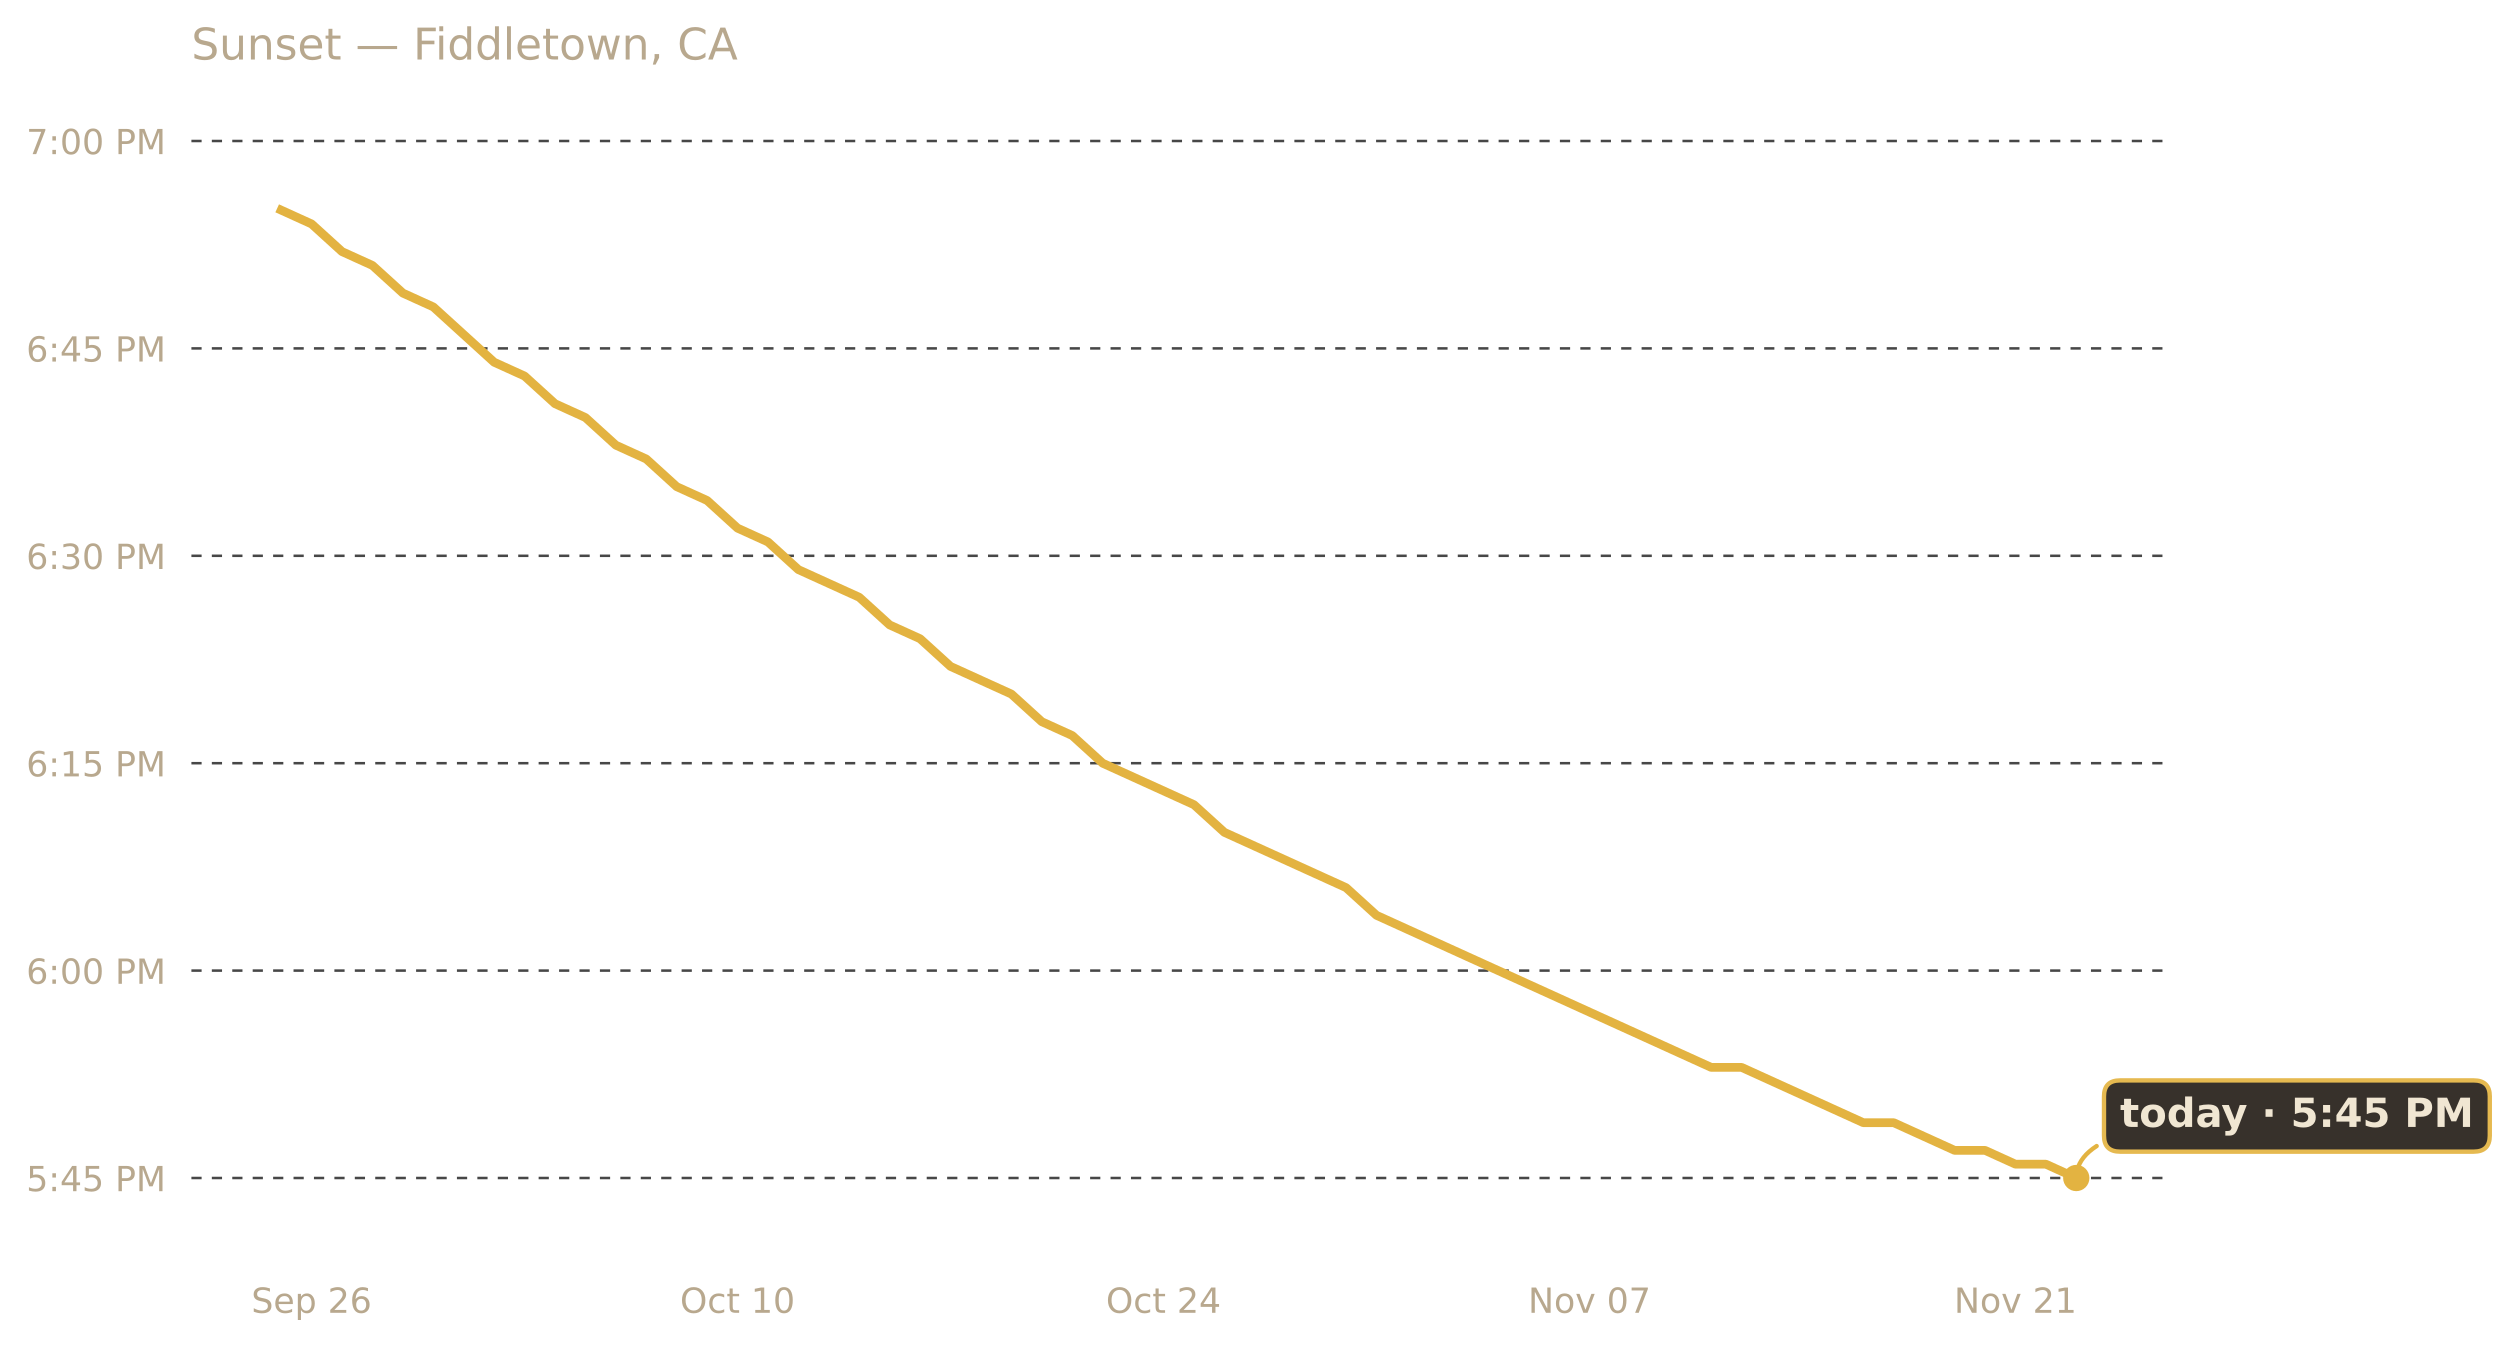
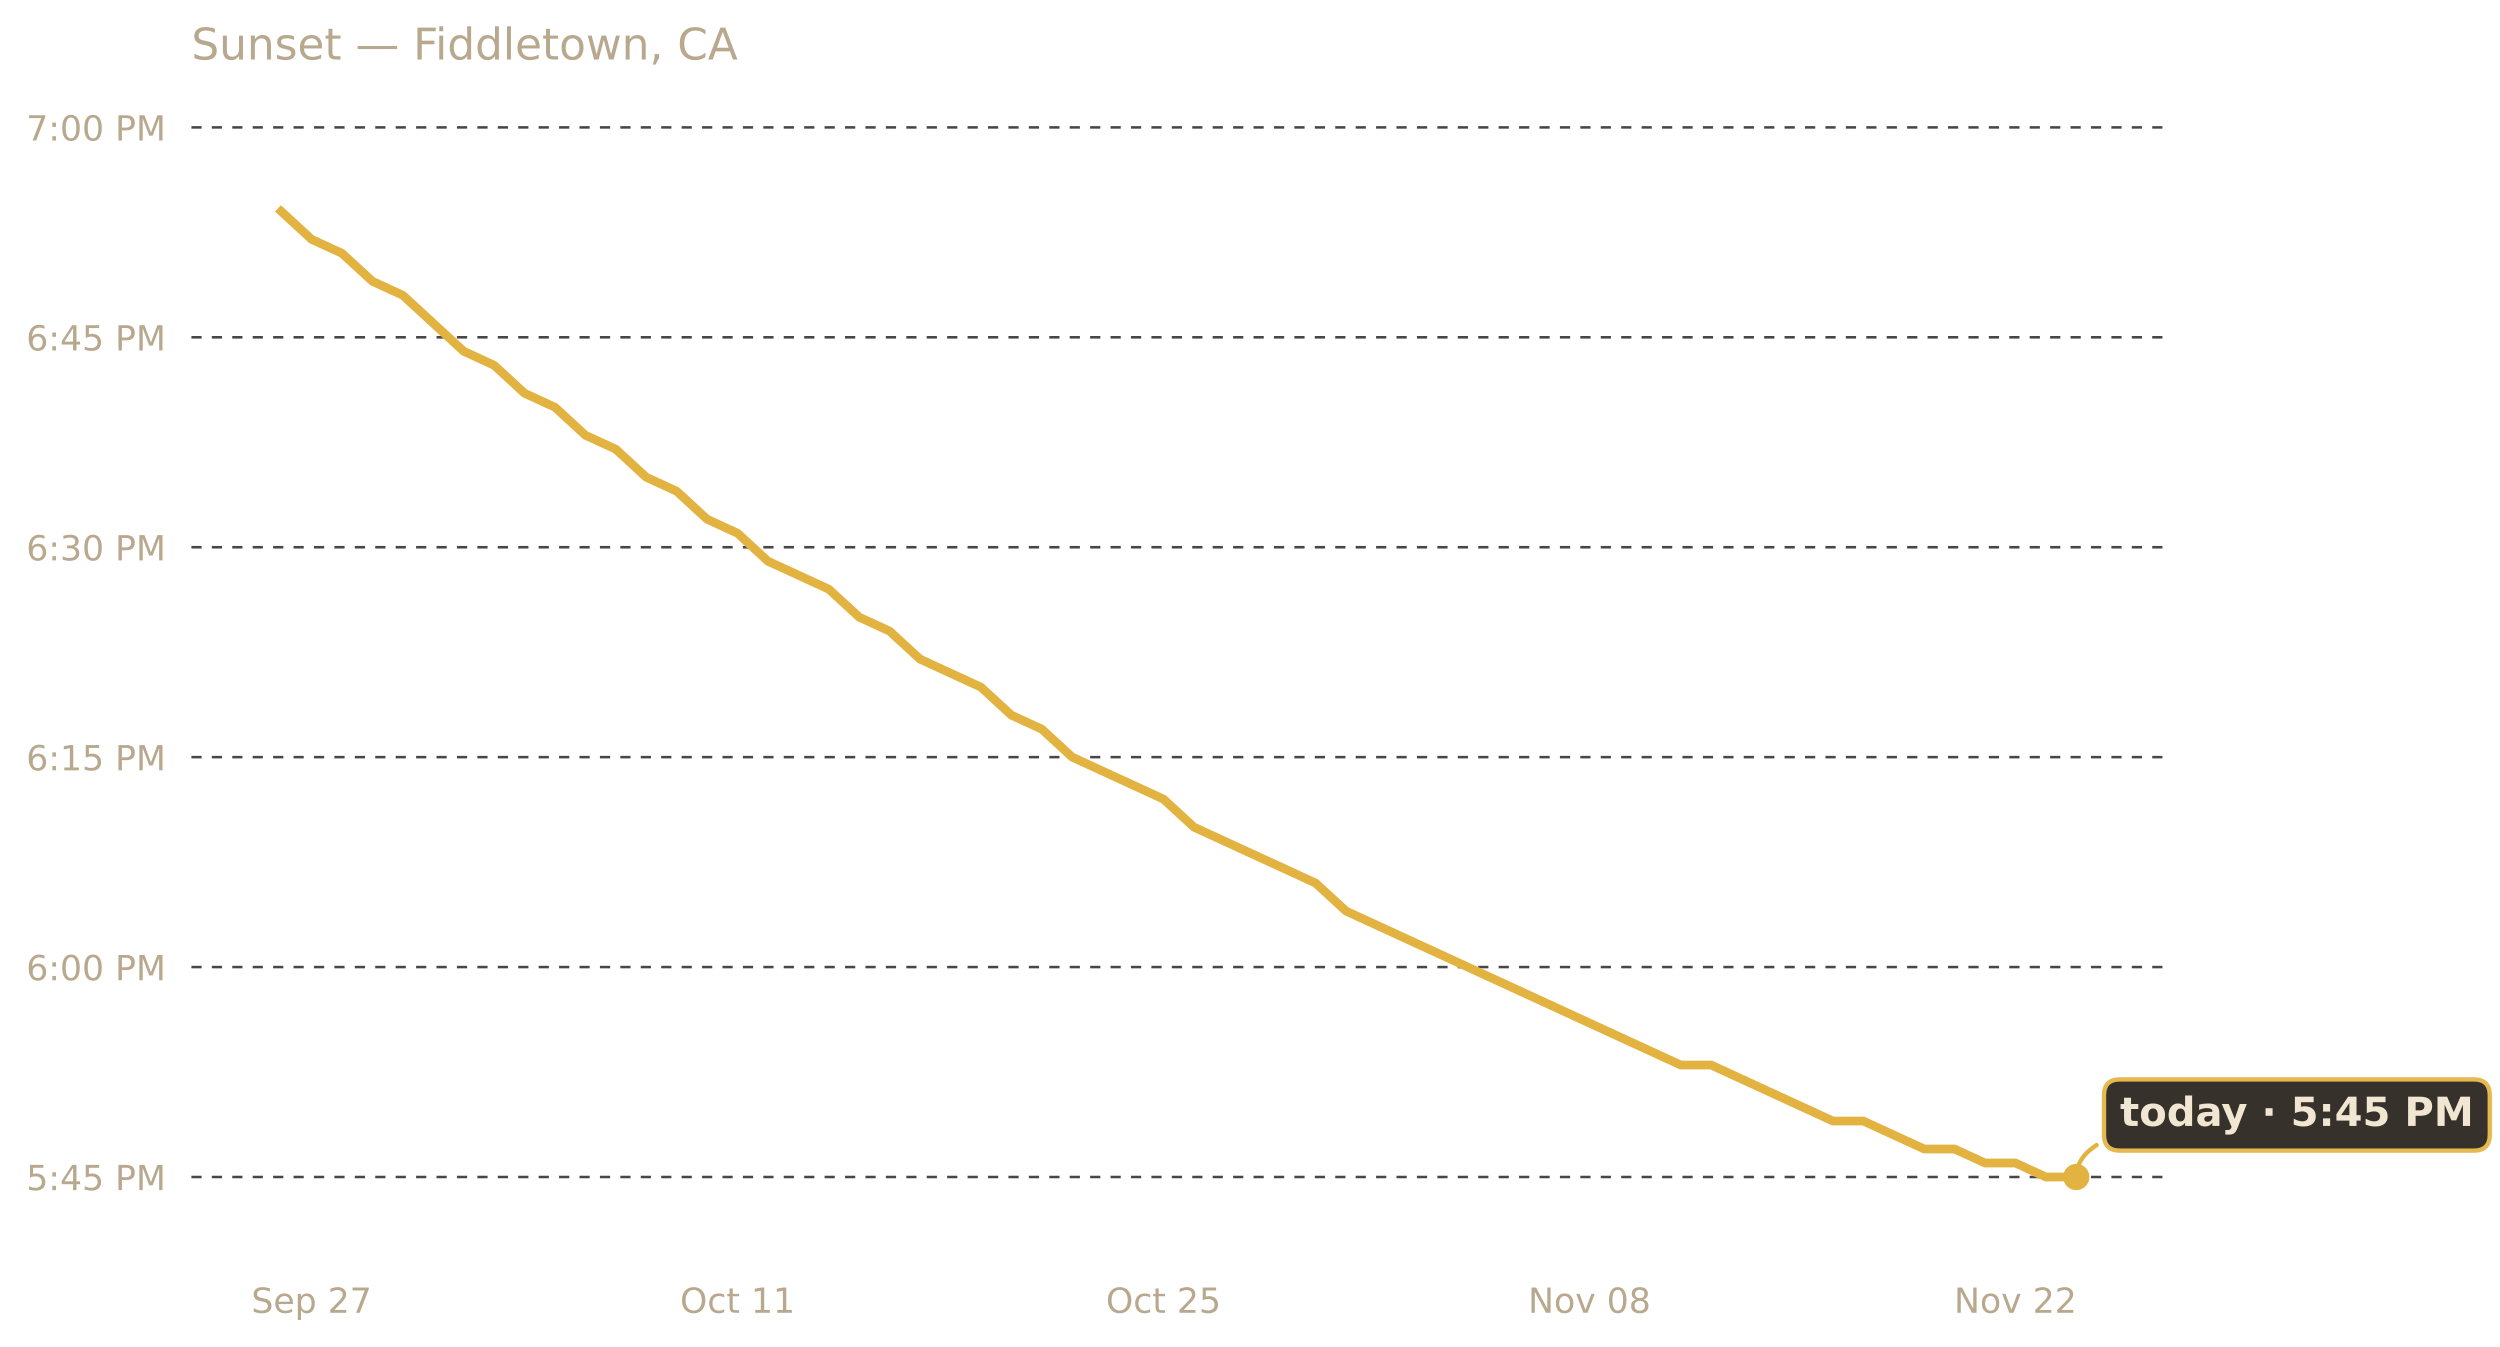
<svg xmlns="http://www.w3.org/2000/svg" xmlns:xlink="http://www.w3.org/1999/xlink" width="685.423pt" height="369.112pt" viewBox="0 0 685.423 369.112" version="1.1">
  <defs>
    <style type="text/css">*{stroke-linejoin: round; stroke-linecap: butt}</style>
  </defs>
  <g id="figure_1">
    <g id="patch_1">
      <path d="M 0 369.112  L 685.423 369.112  L 685.423 0  L 0 0  L 0 369.112  z " style="fill: none; opacity: 0" />
    </g>
    <g id="axes_1">
      <g id="patch_2">
        <path d="M 52.478 345.718  L 593.858 345.718  L 593.858 30.318  L 52.478 30.318  L 52.478 345.718  z " style="fill: none" />
      </g>
      <g id="matplotlib.axis_1">
        <g id="xtick_1">
          <g id="text_1">
            <g style="fill: #b8a88e" transform="translate(68.9198 359.9366) scale(0.095 -0.095)">
              <defs>
                <path id="DejaVuSans-53" d="M 3425 4513  L 3425 3897  Q 3066 4069 2747 4153  Q 2428 4238 2131 4238  Q 1616 4238 1336 4038  Q 1056 3838 1056 3469  Q 1056 3159 1242 3001  Q 1428 2844 1947 2747  L 2328 2669  Q 3034 2534 3370 2195  Q 3706 1856 3706 1288  Q 3706 609 3251 259  Q 2797 -91 1919 -91  Q 1588 -91 1214 -16  Q 841 59 441 206  L 441 856  Q 825 641 1194 531  Q 1563 422 1919 422  Q 2459 422 2753 634  Q 3047 847 3047 1241  Q 3047 1584 2836 1778  Q 2625 1972 2144 2069  L 1759 2144  Q 1053 2284 737 2584  Q 422 2884 422 3419  Q 422 4038 858 4394  Q 1294 4750 2059 4750  Q 2388 4750 2728 4690  Q 3069 4631 3425 4513  z " transform="scale(0.015625)" />
                <path id="DejaVuSans-65" d="M 3597 1894  L 3597 1613  L 953 1613  Q 991 1019 1311 708  Q 1631 397 2203 397  Q 2534 397 2845 478  Q 3156 559 3463 722  L 3463 178  Q 3153 47 2828 -22  Q 2503 -91 2169 -91  Q 1331 -91 842 396  Q 353 884 353 1716  Q 353 2575 817 3079  Q 1281 3584 2069 3584  Q 2775 3584 3186 3129  Q 3597 2675 3597 1894  z M 3022 2063  Q 3016 2534 2758 2815  Q 2500 3097 2075 3097  Q 1594 3097 1305 2825  Q 1016 2553 972 2059  L 3022 2063  z " transform="scale(0.015625)" />
                <path id="DejaVuSans-70" d="M 1159 525  L 1159 -1331  L 581 -1331  L 581 3500  L 1159 3500  L 1159 2969  Q 1341 3281 1617 3432  Q 1894 3584 2278 3584  Q 2916 3584 3314 3078  Q 3713 2572 3713 1747  Q 3713 922 3314 415  Q 2916 -91 2278 -91  Q 1894 -91 1617 61  Q 1341 213 1159 525  z M 3116 1747  Q 3116 2381 2855 2742  Q 2594 3103 2138 3103  Q 1681 3103 1420 2742  Q 1159 2381 1159 1747  Q 1159 1113 1420 752  Q 1681 391 2138 391  Q 2594 391 2855 752  Q 3116 1113 3116 1747  z " transform="scale(0.015625)" />
                <path id="DejaVuSans-20" transform="scale(0.015625)" />
                <path id="DejaVuSans-32" d="M 1228 531  L 3431 531  L 3431 0  L 469 0  L 469 531  Q 828 903 1448 1529  Q 2069 2156 2228 2338  Q 2531 2678 2651 2914  Q 2772 3150 2772 3378  Q 2772 3750 2511 3984  Q 2250 4219 1831 4219  Q 1534 4219 1204 4116  Q 875 4013 500 3803  L 500 4441  Q 881 4594 1212 4672  Q 1544 4750 1819 4750  Q 2544 4750 2975 4387  Q 3406 4025 3406 3419  Q 3406 3131 3298 2873  Q 3191 2616 2906 2266  Q 2828 2175 2409 1742  Q 1991 1309 1228 531  z " transform="scale(0.015625)" />
-                 <path id="DejaVuSans-36" d="M 2113 2584  Q 1688 2584 1439 2293  Q 1191 2003 1191 1497  Q 1191 994 1439 701  Q 1688 409 2113 409  Q 2538 409 2786 701  Q 3034 994 3034 1497  Q 3034 2003 2786 2293  Q 2538 2584 2113 2584  z M 3366 4563  L 3366 3988  Q 3128 4100 2886 4159  Q 2644 4219 2406 4219  Q 1781 4219 1451 3797  Q 1122 3375 1075 2522  Q 1259 2794 1537 2939  Q 1816 3084 2150 3084  Q 2853 3084 3261 2657  Q 3669 2231 3669 1497  Q 3669 778 3244 343  Q 2819 -91 2113 -91  Q 1303 -91 875 529  Q 447 1150 447 2328  Q 447 3434 972 4092  Q 1497 4750 2381 4750  Q 2619 4750 2861 4703  Q 3103 4656 3366 4563  z " transform="scale(0.015625)" />
+                 <path id="DejaVuSans-37" d="M 525 4666  L 3525 4666  L 3525 4397  L 1831 0  L 1172 0  L 2766 4134  L 525 4134  L 525 4666  z " transform="scale(0.015625)" />
              </defs>
              <use xlink:href="#DejaVuSans-53" />
              <use xlink:href="#DejaVuSans-65" x="63.477" />
              <use xlink:href="#DejaVuSans-70" x="125" />
              <use xlink:href="#DejaVuSans-20" x="188.477" />
              <use xlink:href="#DejaVuSans-32" x="220.264" />
-               <use xlink:href="#DejaVuSans-36" x="283.887" />
+               <use xlink:href="#DejaVuSans-37" x="283.887" />
            </g>
          </g>
        </g>
        <g id="xtick_2">
          <g id="text_2">
            <g style="fill: #b8a88e" transform="translate(186.4452 359.9366) scale(0.095 -0.095)">
              <defs>
                <path id="DejaVuSans-4f" d="M 2522 4238  Q 1834 4238 1429 3725  Q 1025 3213 1025 2328  Q 1025 1447 1429 934  Q 1834 422 2522 422  Q 3209 422 3611 934  Q 4013 1447 4013 2328  Q 4013 3213 3611 3725  Q 3209 4238 2522 4238  z M 2522 4750  Q 3503 4750 4090 4092  Q 4678 3434 4678 2328  Q 4678 1225 4090 567  Q 3503 -91 2522 -91  Q 1538 -91 948 565  Q 359 1222 359 2328  Q 359 3434 948 4092  Q 1538 4750 2522 4750  z " transform="scale(0.015625)" />
                <path id="DejaVuSans-63" d="M 3122 3366  L 3122 2828  Q 2878 2963 2633 3030  Q 2388 3097 2138 3097  Q 1578 3097 1268 2742  Q 959 2388 959 1747  Q 959 1106 1268 751  Q 1578 397 2138 397  Q 2388 397 2633 464  Q 2878 531 3122 666  L 3122 134  Q 2881 22 2623 -34  Q 2366 -91 2075 -91  Q 1284 -91 818 406  Q 353 903 353 1747  Q 353 2603 823 3093  Q 1294 3584 2113 3584  Q 2378 3584 2631 3529  Q 2884 3475 3122 3366  z " transform="scale(0.015625)" />
                <path id="DejaVuSans-74" d="M 1172 4494  L 1172 3500  L 2356 3500  L 2356 3053  L 1172 3053  L 1172 1153  Q 1172 725 1289 603  Q 1406 481 1766 481  L 2356 481  L 2356 0  L 1766 0  Q 1100 0 847 248  Q 594 497 594 1153  L 594 3053  L 172 3053  L 172 3500  L 594 3500  L 594 4494  L 1172 4494  z " transform="scale(0.015625)" />
                <path id="DejaVuSans-31" d="M 794 531  L 1825 531  L 1825 4091  L 703 3866  L 703 4441  L 1819 4666  L 2450 4666  L 2450 531  L 3481 531  L 3481 0  L 794 0  L 794 531  z " transform="scale(0.015625)" />
-                 <path id="DejaVuSans-30" d="M 2034 4250  Q 1547 4250 1301 3770  Q 1056 3291 1056 2328  Q 1056 1369 1301 889  Q 1547 409 2034 409  Q 2525 409 2770 889  Q 3016 1369 3016 2328  Q 3016 3291 2770 3770  Q 2525 4250 2034 4250  z M 2034 4750  Q 2819 4750 3233 4129  Q 3647 3509 3647 2328  Q 3647 1150 3233 529  Q 2819 -91 2034 -91  Q 1250 -91 836 529  Q 422 1150 422 2328  Q 422 3509 836 4129  Q 1250 4750 2034 4750  z " transform="scale(0.015625)" />
              </defs>
              <use xlink:href="#DejaVuSans-4f" />
              <use xlink:href="#DejaVuSans-63" x="78.711" />
              <use xlink:href="#DejaVuSans-74" x="133.691" />
              <use xlink:href="#DejaVuSans-20" x="172.9" />
              <use xlink:href="#DejaVuSans-31" x="204.688" />
-               <use xlink:href="#DejaVuSans-30" x="268.311" />
+               <use xlink:href="#DejaVuSans-31" x="268.311" />
            </g>
          </g>
        </g>
        <g id="xtick_3">
          <g id="text_3">
            <g style="fill: #b8a88e" transform="translate(303.2298 359.9366) scale(0.095 -0.095)">
              <defs>
-                 <path id="DejaVuSans-34" d="M 2419 4116  L 825 1625  L 2419 1625  L 2419 4116  z M 2253 4666  L 3047 4666  L 3047 1625  L 3713 1625  L 3713 1100  L 3047 1100  L 3047 0  L 2419 0  L 2419 1100  L 313 1100  L 313 1709  L 2253 4666  z " transform="scale(0.015625)" />
+                 <path id="DejaVuSans-35" d="M 691 4666  L 3169 4666  L 3169 4134  L 1269 4134  L 1269 2991  Q 1406 3038 1543 3061  Q 1681 3084 1819 3084  Q 2600 3084 3056 2656  Q 3513 2228 3513 1497  Q 3513 744 3044 326  Q 2575 -91 1722 -91  Q 1428 -91 1123 -41  Q 819 9 494 109  L 494 744  Q 775 591 1075 516  Q 1375 441 1709 441  Q 2250 441 2565 725  Q 2881 1009 2881 1497  Q 2881 1984 2565 2268  Q 2250 2553 1709 2553  Q 1456 2553 1204 2497  Q 953 2441 691 2322  L 691 4666  z " transform="scale(0.015625)" />
              </defs>
              <use xlink:href="#DejaVuSans-4f" />
              <use xlink:href="#DejaVuSans-63" x="78.711" />
              <use xlink:href="#DejaVuSans-74" x="133.691" />
              <use xlink:href="#DejaVuSans-20" x="172.9" />
              <use xlink:href="#DejaVuSans-32" x="204.688" />
-               <use xlink:href="#DejaVuSans-34" x="268.311" />
+               <use xlink:href="#DejaVuSans-35" x="268.311" />
            </g>
          </g>
        </g>
        <g id="xtick_4">
          <g id="text_4">
            <g style="fill: #b8a88e" transform="translate(418.9561 359.9366) scale(0.095 -0.095)">
              <defs>
                <path id="DejaVuSans-4e" d="M 628 4666  L 1478 4666  L 3547 763  L 3547 4666  L 4159 4666  L 4159 0  L 3309 0  L 1241 3903  L 1241 0  L 628 0  L 628 4666  z " transform="scale(0.015625)" />
                <path id="DejaVuSans-6f" d="M 1959 3097  Q 1497 3097 1228 2736  Q 959 2375 959 1747  Q 959 1119 1226 758  Q 1494 397 1959 397  Q 2419 397 2687 759  Q 2956 1122 2956 1747  Q 2956 2369 2687 2733  Q 2419 3097 1959 3097  z M 1959 3584  Q 2709 3584 3137 3096  Q 3566 2609 3566 1747  Q 3566 888 3137 398  Q 2709 -91 1959 -91  Q 1206 -91 779 398  Q 353 888 353 1747  Q 353 2609 779 3096  Q 1206 3584 1959 3584  z " transform="scale(0.015625)" />
                <path id="DejaVuSans-76" d="M 191 3500  L 800 3500  L 1894 563  L 2988 3500  L 3597 3500  L 2284 0  L 1503 0  L 191 3500  z " transform="scale(0.015625)" />
-                 <path id="DejaVuSans-37" d="M 525 4666  L 3525 4666  L 3525 4397  L 1831 0  L 1172 0  L 2766 4134  L 525 4134  L 525 4666  z " transform="scale(0.015625)" />
+                 <path id="DejaVuSans-30" d="M 2034 4250  Q 1547 4250 1301 3770  Q 1056 3291 1056 2328  Q 1056 1369 1301 889  Q 1547 409 2034 409  Q 2525 409 2770 889  Q 3016 1369 3016 2328  Q 3016 3291 2770 3770  Q 2525 4250 2034 4250  z M 2034 4750  Q 2819 4750 3233 4129  Q 3647 3509 3647 2328  Q 3647 1150 3233 529  Q 2819 -91 2034 -91  Q 1250 -91 836 529  Q 422 1150 422 2328  Q 422 3509 836 4129  Q 1250 4750 2034 4750  z " transform="scale(0.015625)" />
+                 <path id="DejaVuSans-38" d="M 2034 2216  Q 1584 2216 1326 1975  Q 1069 1734 1069 1313  Q 1069 891 1326 650  Q 1584 409 2034 409  Q 2484 409 2743 651  Q 3003 894 3003 1313  Q 3003 1734 2745 1975  Q 2488 2216 2034 2216  z M 1403 2484  Q 997 2584 770 2862  Q 544 3141 544 3541  Q 544 4100 942 4425  Q 1341 4750 2034 4750  Q 2731 4750 3128 4425  Q 3525 4100 3525 3541  Q 3525 3141 3298 2862  Q 3072 2584 2669 2484  Q 3125 2378 3379 2068  Q 3634 1759 3634 1313  Q 3634 634 3220 271  Q 2806 -91 2034 -91  Q 1263 -91 848 271  Q 434 634 434 1313  Q 434 1759 690 2068  Q 947 2378 1403 2484  z M 1172 3481  Q 1172 3119 1398 2916  Q 1625 2713 2034 2713  Q 2441 2713 2670 2916  Q 2900 3119 2900 3481  Q 2900 3844 2670 4047  Q 2441 4250 2034 4250  Q 1625 4250 1398 4047  Q 1172 3844 1172 3481  z " transform="scale(0.015625)" />
              </defs>
              <use xlink:href="#DejaVuSans-4e" />
              <use xlink:href="#DejaVuSans-6f" x="74.805" />
              <use xlink:href="#DejaVuSans-76" x="135.986" />
              <use xlink:href="#DejaVuSans-20" x="195.166" />
              <use xlink:href="#DejaVuSans-30" x="226.953" />
-               <use xlink:href="#DejaVuSans-37" x="290.576" />
+               <use xlink:href="#DejaVuSans-38" x="290.576" />
            </g>
          </g>
        </g>
        <g id="xtick_5">
          <g id="text_5">
            <g style="fill: #b8a88e" transform="translate(535.7408 359.9366) scale(0.095 -0.095)">
              <use xlink:href="#DejaVuSans-4e" />
              <use xlink:href="#DejaVuSans-6f" x="74.805" />
              <use xlink:href="#DejaVuSans-76" x="135.986" />
              <use xlink:href="#DejaVuSans-20" x="195.166" />
              <use xlink:href="#DejaVuSans-32" x="226.953" />
-               <use xlink:href="#DejaVuSans-31" x="290.576" />
+               <use xlink:href="#DejaVuSans-32" x="290.576" />
            </g>
          </g>
        </g>
      </g>
      <g id="matplotlib.axis_2">
        <g id="ytick_1">
          <g id="line2d_1">
-             <path d="M 52.478 322.973  L 593.858 322.973  " clip-path="url(#pf85fd1b276)" style="fill: none; stroke-dasharray: 2.8,2.8; stroke-dashoffset: 0; stroke: #474747; stroke-width: 0.7" />
+             <path d="M 52.478 322.696  L 593.858 322.696  " clip-path="url(#pd02be91538)" style="fill: none; stroke-dasharray: 2.8,2.8; stroke-dashoffset: 0; stroke: #474747; stroke-width: 0.7" />
          </g>
          <g id="text_6">
-             <g style="fill: #b8a88e" transform="translate(7.2 326.5822) scale(0.095 -0.095)">
-               <defs>
-                 <path id="DejaVuSans-35" d="M 691 4666  L 3169 4666  L 3169 4134  L 1269 4134  L 1269 2991  Q 1406 3038 1543 3061  Q 1681 3084 1819 3084  Q 2600 3084 3056 2656  Q 3513 2228 3513 1497  Q 3513 744 3044 326  Q 2575 -91 1722 -91  Q 1428 -91 1123 -41  Q 819 9 494 109  L 494 744  Q 775 591 1075 516  Q 1375 441 1709 441  Q 2250 441 2565 725  Q 2881 1009 2881 1497  Q 2881 1984 2565 2268  Q 2250 2553 1709 2553  Q 1456 2553 1204 2497  Q 953 2441 691 2322  L 691 4666  z " transform="scale(0.015625)" />
+             <g style="fill: #b8a88e" transform="translate(7.2 326.3055) scale(0.095 -0.095)">
+               <defs>
                <path id="DejaVuSans-3a" d="M 750 794  L 1409 794  L 1409 0  L 750 0  L 750 794  z M 750 3309  L 1409 3309  L 1409 2516  L 750 2516  L 750 3309  z " transform="scale(0.015625)" />
+                 <path id="DejaVuSans-34" d="M 2419 4116  L 825 1625  L 2419 1625  L 2419 4116  z M 2253 4666  L 3047 4666  L 3047 1625  L 3713 1625  L 3713 1100  L 3047 1100  L 3047 0  L 2419 0  L 2419 1100  L 313 1100  L 313 1709  L 2253 4666  z " transform="scale(0.015625)" />
                <path id="DejaVuSans-50" d="M 1259 4147  L 1259 2394  L 2053 2394  Q 2494 2394 2734 2622  Q 2975 2850 2975 3272  Q 2975 3691 2734 3919  Q 2494 4147 2053 4147  L 1259 4147  z M 628 4666  L 2053 4666  Q 2838 4666 3239 4311  Q 3641 3956 3641 3272  Q 3641 2581 3239 2228  Q 2838 1875 2053 1875  L 1259 1875  L 1259 0  L 628 0  L 628 4666  z " transform="scale(0.015625)" />
                <path id="DejaVuSans-4d" d="M 628 4666  L 1569 4666  L 2759 1491  L 3956 4666  L 4897 4666  L 4897 0  L 4281 0  L 4281 4097  L 3078 897  L 2444 897  L 1241 4097  L 1241 0  L 628 0  L 628 4666  z " transform="scale(0.015625)" />
              </defs>
              <use xlink:href="#DejaVuSans-35" />
              <use xlink:href="#DejaVuSans-3a" x="63.623" />
              <use xlink:href="#DejaVuSans-34" x="97.314" />
              <use xlink:href="#DejaVuSans-35" x="160.938" />
              <use xlink:href="#DejaVuSans-20" x="224.561" />
              <use xlink:href="#DejaVuSans-50" x="256.348" />
              <use xlink:href="#DejaVuSans-4d" x="316.65" />
            </g>
          </g>
        </g>
        <g id="ytick_2">
          <g id="line2d_2">
-             <path d="M 52.478 266.11  L 593.858 266.11  " clip-path="url(#pf85fd1b276)" style="fill: none; stroke-dasharray: 2.8,2.8; stroke-dashoffset: 0; stroke: #474747; stroke-width: 0.7" />
+             <path d="M 52.478 265.141  L 593.858 265.141  " clip-path="url(#pd02be91538)" style="fill: none; stroke-dasharray: 2.8,2.8; stroke-dashoffset: 0; stroke: #474747; stroke-width: 0.7" />
          </g>
          <g id="text_7">
-             <g style="fill: #b8a88e" transform="translate(7.2 269.7192) scale(0.095 -0.095)">
+             <g style="fill: #b8a88e" transform="translate(7.2 268.7507) scale(0.095 -0.095)">
+               <defs>
+                 <path id="DejaVuSans-36" d="M 2113 2584  Q 1688 2584 1439 2293  Q 1191 2003 1191 1497  Q 1191 994 1439 701  Q 1688 409 2113 409  Q 2538 409 2786 701  Q 3034 994 3034 1497  Q 3034 2003 2786 2293  Q 2538 2584 2113 2584  z M 3366 4563  L 3366 3988  Q 3128 4100 2886 4159  Q 2644 4219 2406 4219  Q 1781 4219 1451 3797  Q 1122 3375 1075 2522  Q 1259 2794 1537 2939  Q 1816 3084 2150 3084  Q 2853 3084 3261 2657  Q 3669 2231 3669 1497  Q 3669 778 3244 343  Q 2819 -91 2113 -91  Q 1303 -91 875 529  Q 447 1150 447 2328  Q 447 3434 972 4092  Q 1497 4750 2381 4750  Q 2619 4750 2861 4703  Q 3103 4656 3366 4563  z " transform="scale(0.015625)" />
+               </defs>
              <use xlink:href="#DejaVuSans-36" />
              <use xlink:href="#DejaVuSans-3a" x="63.623" />
              <use xlink:href="#DejaVuSans-30" x="97.314" />
              <use xlink:href="#DejaVuSans-30" x="160.938" />
              <use xlink:href="#DejaVuSans-20" x="224.561" />
              <use xlink:href="#DejaVuSans-50" x="256.348" />
              <use xlink:href="#DejaVuSans-4d" x="316.65" />
            </g>
          </g>
        </g>
        <g id="ytick_3">
          <g id="line2d_3">
-             <path d="M 52.478 209.247  L 593.858 209.247  " clip-path="url(#pf85fd1b276)" style="fill: none; stroke-dasharray: 2.8,2.8; stroke-dashoffset: 0; stroke: #474747; stroke-width: 0.7" />
+             <path d="M 52.478 207.587  L 593.858 207.587  " clip-path="url(#pd02be91538)" style="fill: none; stroke-dasharray: 2.8,2.8; stroke-dashoffset: 0; stroke: #474747; stroke-width: 0.7" />
          </g>
          <g id="text_8">
-             <g style="fill: #b8a88e" transform="translate(7.2 212.8562) scale(0.095 -0.095)">
+             <g style="fill: #b8a88e" transform="translate(7.2 211.196) scale(0.095 -0.095)">
              <use xlink:href="#DejaVuSans-36" />
              <use xlink:href="#DejaVuSans-3a" x="63.623" />
              <use xlink:href="#DejaVuSans-31" x="97.314" />
              <use xlink:href="#DejaVuSans-35" x="160.938" />
              <use xlink:href="#DejaVuSans-20" x="224.561" />
              <use xlink:href="#DejaVuSans-50" x="256.348" />
              <use xlink:href="#DejaVuSans-4d" x="316.65" />
            </g>
          </g>
        </g>
        <g id="ytick_4">
          <g id="line2d_4">
-             <path d="M 52.478 152.384  L 593.858 152.384  " clip-path="url(#pf85fd1b276)" style="fill: none; stroke-dasharray: 2.8,2.8; stroke-dashoffset: 0; stroke: #474747; stroke-width: 0.7" />
+             <path d="M 52.478 150.032  L 593.858 150.032  " clip-path="url(#pd02be91538)" style="fill: none; stroke-dasharray: 2.8,2.8; stroke-dashoffset: 0; stroke: #474747; stroke-width: 0.7" />
          </g>
          <g id="text_9">
-             <g style="fill: #b8a88e" transform="translate(7.2 155.9932) scale(0.095 -0.095)">
+             <g style="fill: #b8a88e" transform="translate(7.2 153.6413) scale(0.095 -0.095)">
              <defs>
                <path id="DejaVuSans-33" d="M 2597 2516  Q 3050 2419 3304 2112  Q 3559 1806 3559 1356  Q 3559 666 3084 287  Q 2609 -91 1734 -91  Q 1441 -91 1130 -33  Q 819 25 488 141  L 488 750  Q 750 597 1062 519  Q 1375 441 1716 441  Q 2309 441 2620 675  Q 2931 909 2931 1356  Q 2931 1769 2642 2001  Q 2353 2234 1838 2234  L 1294 2234  L 1294 2753  L 1863 2753  Q 2328 2753 2575 2939  Q 2822 3125 2822 3475  Q 2822 3834 2567 4026  Q 2313 4219 1838 4219  Q 1578 4219 1281 4162  Q 984 4106 628 3988  L 628 4550  Q 988 4650 1302 4700  Q 1616 4750 1894 4750  Q 2613 4750 3031 4423  Q 3450 4097 3450 3541  Q 3450 3153 3228 2886  Q 3006 2619 2597 2516  z " transform="scale(0.015625)" />
              </defs>
              <use xlink:href="#DejaVuSans-36" />
              <use xlink:href="#DejaVuSans-3a" x="63.623" />
              <use xlink:href="#DejaVuSans-33" x="97.314" />
              <use xlink:href="#DejaVuSans-30" x="160.938" />
              <use xlink:href="#DejaVuSans-20" x="224.561" />
              <use xlink:href="#DejaVuSans-50" x="256.348" />
              <use xlink:href="#DejaVuSans-4d" x="316.65" />
            </g>
          </g>
        </g>
        <g id="ytick_5">
          <g id="line2d_5">
-             <path d="M 52.478 95.521  L 593.858 95.521  " clip-path="url(#pf85fd1b276)" style="fill: none; stroke-dasharray: 2.8,2.8; stroke-dashoffset: 0; stroke: #474747; stroke-width: 0.7" />
+             <path d="M 52.478 92.477  L 593.858 92.477  " clip-path="url(#pd02be91538)" style="fill: none; stroke-dasharray: 2.8,2.8; stroke-dashoffset: 0; stroke: #474747; stroke-width: 0.7" />
          </g>
          <g id="text_10">
-             <g style="fill: #b8a88e" transform="translate(7.2 99.13027) scale(0.095 -0.095)">
+             <g style="fill: #b8a88e" transform="translate(7.2 96.08651) scale(0.095 -0.095)">
              <use xlink:href="#DejaVuSans-36" />
              <use xlink:href="#DejaVuSans-3a" x="63.623" />
              <use xlink:href="#DejaVuSans-34" x="97.314" />
              <use xlink:href="#DejaVuSans-35" x="160.938" />
              <use xlink:href="#DejaVuSans-20" x="224.561" />
              <use xlink:href="#DejaVuSans-50" x="256.348" />
              <use xlink:href="#DejaVuSans-4d" x="316.65" />
            </g>
          </g>
        </g>
        <g id="ytick_6">
          <g id="line2d_6">
-             <path d="M 52.478 38.658  L 593.858 38.658  " clip-path="url(#pf85fd1b276)" style="fill: none; stroke-dasharray: 2.8,2.8; stroke-dashoffset: 0; stroke: #474747; stroke-width: 0.7" />
+             <path d="M 52.478 34.923  L 593.858 34.923  " clip-path="url(#pd02be91538)" style="fill: none; stroke-dasharray: 2.8,2.8; stroke-dashoffset: 0; stroke: #474747; stroke-width: 0.7" />
          </g>
          <g id="text_11">
-             <g style="fill: #b8a88e" transform="translate(7.2 42.26729) scale(0.095 -0.095)">
+             <g style="fill: #b8a88e" transform="translate(7.2 38.53176) scale(0.095 -0.095)">
              <use xlink:href="#DejaVuSans-37" />
              <use xlink:href="#DejaVuSans-3a" x="63.623" />
              <use xlink:href="#DejaVuSans-30" x="97.314" />
              <use xlink:href="#DejaVuSans-30" x="160.938" />
              <use xlink:href="#DejaVuSans-20" x="224.561" />
              <use xlink:href="#DejaVuSans-50" x="256.348" />
              <use xlink:href="#DejaVuSans-4d" x="316.65" />
            </g>
          </g>
        </g>
      </g>
      <g id="line2d_7">
-         <path d="M 77.086 57.612  L 85.428 61.403  L 93.769 68.985  L 102.111 72.776  L 110.453 80.358  L 118.795 84.148  L 127.136 91.73  L 135.478 99.312  L 143.82 103.103  L 152.162 110.684  L 160.503 114.475  L 168.845 122.057  L 177.187 125.848  L 185.529 133.43  L 193.87 137.221  L 202.212 144.802  L 210.554 148.593  L 218.896 156.175  L 227.237 159.966  L 235.579 163.757  L 243.921 171.338  L 252.263 175.129  L 260.605 182.711  L 268.946 186.502  L 277.288 190.293  L 285.63 197.874  L 293.972 201.665  L 302.313 209.247  L 310.655 213.038  L 318.997 216.829  L 327.339 220.62  L 335.68 228.201  L 344.022 231.992  L 352.364 235.783  L 360.706 239.574  L 369.047 243.365  L 377.389 250.946  L 385.731 254.737  L 394.073 258.528  L 402.414 262.319  L 410.756 266.11  L 419.098 269.901  L 427.44 273.692  L 435.782 277.483  L 444.123 281.273  L 452.465 285.064  L 460.807 288.855  L 469.149 292.646  L 477.49 292.646  L 485.832 296.437  L 494.174 300.228  L 502.516 304.019  L 510.857 307.809  L 519.199 307.809  L 527.541 311.6  L 535.883 315.391  L 544.224 315.391  L 552.566 319.182  L 560.908 319.182  L 569.25 322.973  " clip-path="url(#pf85fd1b276)" style="fill: none; stroke: #e3b341; stroke-width: 2.4; stroke-linecap: square" />
+         <path d="M 77.086 57.944  L 85.428 65.618  L 93.769 69.455  L 102.111 77.129  L 110.453 80.966  L 118.795 88.64  L 127.136 96.314  L 135.478 100.151  L 143.82 107.825  L 152.162 111.662  L 160.503 119.336  L 168.845 123.173  L 177.187 130.847  L 185.529 134.684  L 193.87 142.358  L 202.212 146.195  L 210.554 153.869  L 218.896 157.706  L 227.237 161.543  L 235.579 169.217  L 243.921 173.054  L 252.263 180.728  L 260.605 184.565  L 268.946 188.402  L 277.288 196.076  L 285.63 199.913  L 293.972 207.587  L 302.313 211.424  L 310.655 215.261  L 318.997 219.098  L 327.339 226.772  L 335.68 230.609  L 344.022 234.446  L 352.364 238.283  L 360.706 242.12  L 369.047 249.794  L 377.389 253.631  L 385.731 257.468  L 394.073 261.305  L 402.414 265.141  L 410.756 268.978  L 419.098 272.815  L 427.44 276.652  L 435.782 280.489  L 444.123 284.326  L 452.465 288.163  L 460.807 292  L 469.149 292  L 477.49 295.837  L 485.832 299.674  L 494.174 303.511  L 502.516 307.348  L 510.857 307.348  L 519.199 311.185  L 527.541 315.022  L 535.883 315.022  L 544.224 318.859  L 552.566 318.859  L 560.908 322.696  L 569.25 322.696  " clip-path="url(#pd02be91538)" style="fill: none; stroke: #e3b341; stroke-width: 2.4; stroke-linecap: square" />
      </g>
      <g id="patch_3">
-         <path d="M 574.833 314.216  Q 570.359 317.096 569.47 320.983  " style="fill: none; stroke: #e3b341; stroke-width: 1.2; stroke-linecap: round" />
+         <path d="M 574.833 313.939  Q 570.359 316.819 569.47 320.706  " style="fill: none; stroke: #e3b341; stroke-width: 1.2; stroke-linecap: round" />
      </g>
      <g id="text_12">
        <g id="patch_4">
-           <path d="M 581.25 315.747  L 678.223 315.747  Q 682.623 315.747 682.623 311.347  L 682.623 300.615  Q 682.623 296.215 678.223 296.215  L 581.25 296.215  Q 576.85 296.215 576.85 300.615  L 576.85 311.347  Q 576.85 315.747 581.25 315.747  z " style="fill: #262019; opacity: 0.92; stroke: #e3b341; stroke-width: 1.2; stroke-linejoin: miter" />
-         </g>
-         <g style="fill: #f0e6d2" transform="translate(581.2497 308.9729) scale(0.11 -0.11)">
+           <path d="M 581.25 315.47  L 678.223 315.47  Q 682.623 315.47 682.623 311.07  L 682.623 300.338  Q 682.623 295.938 678.223 295.938  L 581.25 295.938  Q 576.85 295.938 576.85 300.338  L 576.85 311.07  Q 576.85 315.47 581.25 315.47  z " style="fill: #262019; opacity: 0.92; stroke: #e3b341; stroke-width: 1.2; stroke-linejoin: miter" />
+         </g>
+         <g style="fill: #f0e6d2" transform="translate(581.2497 308.6962) scale(0.11 -0.11)">
          <defs>
            <path id="DejaVuSans-Bold-74" d="M 1759 4494  L 1759 3500  L 2913 3500  L 2913 2700  L 1759 2700  L 1759 1216  Q 1759 972 1856 886  Q 1953 800 2241 800  L 2816 800  L 2816 0  L 1856 0  Q 1194 0 917 276  Q 641 553 641 1216  L 641 2700  L 84 2700  L 84 3500  L 641 3500  L 641 4494  L 1759 4494  z " transform="scale(0.015625)" />
            <path id="DejaVuSans-Bold-6f" d="M 2203 2784  Q 1831 2784 1636 2517  Q 1441 2250 1441 1747  Q 1441 1244 1636 976  Q 1831 709 2203 709  Q 2569 709 2762 976  Q 2956 1244 2956 1747  Q 2956 2250 2762 2517  Q 2569 2784 2203 2784  z M 2203 3584  Q 3106 3584 3614 3096  Q 4122 2609 4122 1747  Q 4122 884 3614 396  Q 3106 -91 2203 -91  Q 1297 -91 786 396  Q 275 884 275 1747  Q 275 2609 786 3096  Q 1297 3584 2203 3584  z " transform="scale(0.015625)" />
            <path id="DejaVuSans-Bold-64" d="M 2919 2988  L 2919 4863  L 4044 4863  L 4044 0  L 2919 0  L 2919 506  Q 2688 197 2409 53  Q 2131 -91 1766 -91  Q 1119 -91 703 423  Q 288 938 288 1747  Q 288 2556 703 3070  Q 1119 3584 1766 3584  Q 2128 3584 2408 3439  Q 2688 3294 2919 2988  z M 2181 722  Q 2541 722 2730 984  Q 2919 1247 2919 1747  Q 2919 2247 2730 2509  Q 2541 2772 2181 2772  Q 1825 2772 1636 2509  Q 1447 2247 1447 1747  Q 1447 1247 1636 984  Q 1825 722 2181 722  z " transform="scale(0.015625)" />
            <path id="DejaVuSans-Bold-61" d="M 2106 1575  Q 1756 1575 1579 1456  Q 1403 1338 1403 1106  Q 1403 894 1545 773  Q 1688 653 1941 653  Q 2256 653 2472 879  Q 2688 1106 2688 1447  L 2688 1575  L 2106 1575  z M 3816 1997  L 3816 0  L 2688 0  L 2688 519  Q 2463 200 2181 54  Q 1900 -91 1497 -91  Q 953 -91 614 226  Q 275 544 275 1050  Q 275 1666 698 1953  Q 1122 2241 2028 2241  L 2688 2241  L 2688 2328  Q 2688 2594 2478 2717  Q 2269 2841 1825 2841  Q 1466 2841 1156 2769  Q 847 2697 581 2553  L 581 3406  Q 941 3494 1303 3539  Q 1666 3584 2028 3584  Q 2975 3584 3395 3211  Q 3816 2838 3816 1997  z " transform="scale(0.015625)" />
            <path id="DejaVuSans-Bold-79" d="M 78 3500  L 1197 3500  L 2138 1125  L 2938 3500  L 4056 3500  L 2584 -331  Q 2363 -916 2067 -1148  Q 1772 -1381 1288 -1381  L 641 -1381  L 641 -647  L 991 -647  Q 1275 -647 1404 -556  Q 1534 -466 1606 -231  L 1638 -134  L 78 3500  z " transform="scale(0.015625)" />
            <path id="DejaVuSans-Bold-20" transform="scale(0.015625)" />
            <path id="DejaVuSans-Bold-b7" d="M 653 2828  L 1778 2828  L 1778 1619  L 653 1619  L 653 2828  z " transform="scale(0.015625)" />
            <path id="DejaVuSans-Bold-35" d="M 678 4666  L 3669 4666  L 3669 3781  L 1638 3781  L 1638 3059  Q 1775 3097 1914 3117  Q 2053 3138 2203 3138  Q 3056 3138 3531 2711  Q 4006 2284 4006 1522  Q 4006 766 3489 337  Q 2972 -91 2053 -91  Q 1656 -91 1267 -14  Q 878 63 494 219  L 494 1166  Q 875 947 1217 837  Q 1559 728 1863 728  Q 2300 728 2551 942  Q 2803 1156 2803 1522  Q 2803 1891 2551 2103  Q 2300 2316 1863 2316  Q 1603 2316 1309 2248  Q 1016 2181 678 2041  L 678 4666  z " transform="scale(0.015625)" />
            <path id="DejaVuSans-Bold-3a" d="M 716 3500  L 1844 3500  L 1844 2291  L 716 2291  L 716 3500  z M 716 1209  L 1844 1209  L 1844 0  L 716 0  L 716 1209  z " transform="scale(0.015625)" />
            <path id="DejaVuSans-Bold-34" d="M 2356 3675  L 1038 1722  L 2356 1722  L 2356 3675  z M 2156 4666  L 3494 4666  L 3494 1722  L 4159 1722  L 4159 850  L 3494 850  L 3494 0  L 2356 0  L 2356 850  L 288 850  L 288 1881  L 2156 4666  z " transform="scale(0.015625)" />
            <path id="DejaVuSans-Bold-50" d="M 588 4666  L 2584 4666  Q 3475 4666 3951 4270  Q 4428 3875 4428 3144  Q 4428 2409 3951 2014  Q 3475 1619 2584 1619  L 1791 1619  L 1791 0  L 588 0  L 588 4666  z M 1791 3794  L 1791 2491  L 2456 2491  Q 2806 2491 2997 2661  Q 3188 2831 3188 3144  Q 3188 3456 2997 3625  Q 2806 3794 2456 3794  L 1791 3794  z " transform="scale(0.015625)" />
            <path id="DejaVuSans-Bold-4d" d="M 588 4666  L 2119 4666  L 3181 2169  L 4250 4666  L 5778 4666  L 5778 0  L 4641 0  L 4641 3413  L 3566 897  L 2803 897  L 1728 3413  L 1728 0  L 588 0  L 588 4666  z " transform="scale(0.015625)" />
          </defs>
          <use xlink:href="#DejaVuSans-Bold-74" />
          <use xlink:href="#DejaVuSans-Bold-6f" x="47.803" />
          <use xlink:href="#DejaVuSans-Bold-64" x="116.504" />
          <use xlink:href="#DejaVuSans-Bold-61" x="188.086" />
          <use xlink:href="#DejaVuSans-Bold-79" x="252.441" />
          <use xlink:href="#DejaVuSans-Bold-20" x="317.627" />
          <use xlink:href="#DejaVuSans-Bold-b7" x="352.441" />
          <use xlink:href="#DejaVuSans-Bold-20" x="390.43" />
          <use xlink:href="#DejaVuSans-Bold-35" x="425.244" />
          <use xlink:href="#DejaVuSans-Bold-3a" x="494.824" />
          <use xlink:href="#DejaVuSans-Bold-34" x="534.814" />
          <use xlink:href="#DejaVuSans-Bold-35" x="604.395" />
          <use xlink:href="#DejaVuSans-Bold-20" x="673.975" />
          <use xlink:href="#DejaVuSans-Bold-50" x="708.789" />
          <use xlink:href="#DejaVuSans-Bold-4d" x="782.08" />
        </g>
      </g>
      <g id="text_13">
        <g style="fill: #b8a88e" transform="translate(52.47758 16.31812) scale(0.12 -0.12)">
          <defs>
            <path id="DejaVuSans-75" d="M 544 1381  L 544 3500  L 1119 3500  L 1119 1403  Q 1119 906 1312 657  Q 1506 409 1894 409  Q 2359 409 2629 706  Q 2900 1003 2900 1516  L 2900 3500  L 3475 3500  L 3475 0  L 2900 0  L 2900 538  Q 2691 219 2414 64  Q 2138 -91 1772 -91  Q 1169 -91 856 284  Q 544 659 544 1381  z M 1991 3584  L 1991 3584  z " transform="scale(0.015625)" />
            <path id="DejaVuSans-6e" d="M 3513 2113  L 3513 0  L 2938 0  L 2938 2094  Q 2938 2591 2744 2837  Q 2550 3084 2163 3084  Q 1697 3084 1428 2787  Q 1159 2491 1159 1978  L 1159 0  L 581 0  L 581 3500  L 1159 3500  L 1159 2956  Q 1366 3272 1645 3428  Q 1925 3584 2291 3584  Q 2894 3584 3203 3211  Q 3513 2838 3513 2113  z " transform="scale(0.015625)" />
            <path id="DejaVuSans-73" d="M 2834 3397  L 2834 2853  Q 2591 2978 2328 3040  Q 2066 3103 1784 3103  Q 1356 3103 1142 2972  Q 928 2841 928 2578  Q 928 2378 1081 2264  Q 1234 2150 1697 2047  L 1894 2003  Q 2506 1872 2764 1633  Q 3022 1394 3022 966  Q 3022 478 2636 193  Q 2250 -91 1575 -91  Q 1294 -91 989 -36  Q 684 19 347 128  L 347 722  Q 666 556 975 473  Q 1284 391 1588 391  Q 1994 391 2212 530  Q 2431 669 2431 922  Q 2431 1156 2273 1281  Q 2116 1406 1581 1522  L 1381 1569  Q 847 1681 609 1914  Q 372 2147 372 2553  Q 372 3047 722 3315  Q 1072 3584 1716 3584  Q 2034 3584 2315 3537  Q 2597 3491 2834 3397  z " transform="scale(0.015625)" />
            <path id="DejaVuSans-2014" d="M 313 1978  L 6088 1978  L 6088 1528  L 313 1528  L 313 1978  z " transform="scale(0.015625)" />
            <path id="DejaVuSans-46" d="M 628 4666  L 3309 4666  L 3309 4134  L 1259 4134  L 1259 2759  L 3109 2759  L 3109 2228  L 1259 2228  L 1259 0  L 628 0  L 628 4666  z " transform="scale(0.015625)" />
            <path id="DejaVuSans-69" d="M 603 3500  L 1178 3500  L 1178 0  L 603 0  L 603 3500  z M 603 4863  L 1178 4863  L 1178 4134  L 603 4134  L 603 4863  z " transform="scale(0.015625)" />
            <path id="DejaVuSans-64" d="M 2906 2969  L 2906 4863  L 3481 4863  L 3481 0  L 2906 0  L 2906 525  Q 2725 213 2448 61  Q 2172 -91 1784 -91  Q 1150 -91 751 415  Q 353 922 353 1747  Q 353 2572 751 3078  Q 1150 3584 1784 3584  Q 2172 3584 2448 3432  Q 2725 3281 2906 2969  z M 947 1747  Q 947 1113 1208 752  Q 1469 391 1925 391  Q 2381 391 2643 752  Q 2906 1113 2906 1747  Q 2906 2381 2643 2742  Q 2381 3103 1925 3103  Q 1469 3103 1208 2742  Q 947 2381 947 1747  z " transform="scale(0.015625)" />
            <path id="DejaVuSans-6c" d="M 603 4863  L 1178 4863  L 1178 0  L 603 0  L 603 4863  z " transform="scale(0.015625)" />
            <path id="DejaVuSans-77" d="M 269 3500  L 844 3500  L 1563 769  L 2278 3500  L 2956 3500  L 3675 769  L 4391 3500  L 4966 3500  L 4050 0  L 3372 0  L 2619 2869  L 1863 0  L 1184 0  L 269 3500  z " transform="scale(0.015625)" />
            <path id="DejaVuSans-2c" d="M 750 794  L 1409 794  L 1409 256  L 897 -744  L 494 -744  L 750 256  L 750 794  z " transform="scale(0.015625)" />
            <path id="DejaVuSans-43" d="M 4122 4306  L 4122 3641  Q 3803 3938 3442 4084  Q 3081 4231 2675 4231  Q 1875 4231 1450 3742  Q 1025 3253 1025 2328  Q 1025 1406 1450 917  Q 1875 428 2675 428  Q 3081 428 3442 575  Q 3803 722 4122 1019  L 4122 359  Q 3791 134 3420 21  Q 3050 -91 2638 -91  Q 1578 -91 968 557  Q 359 1206 359 2328  Q 359 3453 968 4101  Q 1578 4750 2638 4750  Q 3056 4750 3426 4639  Q 3797 4528 4122 4306  z " transform="scale(0.015625)" />
            <path id="DejaVuSans-41" d="M 2188 4044  L 1331 1722  L 3047 1722  L 2188 4044  z M 1831 4666  L 2547 4666  L 4325 0  L 3669 0  L 3244 1197  L 1141 1197  L 716 0  L 50 0  L 1831 4666  z " transform="scale(0.015625)" />
          </defs>
          <use xlink:href="#DejaVuSans-53" />
          <use xlink:href="#DejaVuSans-75" x="63.477" />
          <use xlink:href="#DejaVuSans-6e" x="126.855" />
          <use xlink:href="#DejaVuSans-73" x="190.234" />
          <use xlink:href="#DejaVuSans-65" x="242.334" />
          <use xlink:href="#DejaVuSans-74" x="303.857" />
          <use xlink:href="#DejaVuSans-20" x="343.066" />
          <use xlink:href="#DejaVuSans-2014" x="374.854" />
          <use xlink:href="#DejaVuSans-20" x="474.854" />
          <use xlink:href="#DejaVuSans-46" x="506.641" />
          <use xlink:href="#DejaVuSans-69" x="556.91" />
          <use xlink:href="#DejaVuSans-64" x="584.693" />
          <use xlink:href="#DejaVuSans-64" x="648.17" />
          <use xlink:href="#DejaVuSans-6c" x="711.646" />
          <use xlink:href="#DejaVuSans-65" x="739.43" />
          <use xlink:href="#DejaVuSans-74" x="800.953" />
          <use xlink:href="#DejaVuSans-6f" x="840.162" />
          <use xlink:href="#DejaVuSans-77" x="901.344" />
          <use xlink:href="#DejaVuSans-6e" x="983.131" />
          <use xlink:href="#DejaVuSans-2c" x="1046.51" />
          <use xlink:href="#DejaVuSans-20" x="1078.297" />
          <use xlink:href="#DejaVuSans-43" x="1110.084" />
          <use xlink:href="#DejaVuSans-41" x="1179.908" />
        </g>
      </g>
      <g id="PathCollection_1">
        <defs>
-           <path id="m45ff713ee7" d="M 0 3.606  C 0.956 3.606 1.873 3.226 2.55 2.55  C 3.226 1.873 3.606 0.956 3.606 0  C 3.606 -0.956 3.226 -1.873 2.55 -2.55  C 1.873 -3.226 0.956 -3.606 0 -3.606  C -0.956 -3.606 -1.873 -3.226 -2.55 -2.55  C -3.226 -1.873 -3.606 -0.956 -3.606 0  C -3.606 0.956 -3.226 1.873 -2.55 2.55  C -1.873 3.226 -0.956 3.606 0 3.606  z " />
+           <path id="m1f34cad6a6" d="M 0 3.606  C 0.956 3.606 1.873 3.226 2.55 2.55  C 3.226 1.873 3.606 0.956 3.606 0  C 3.606 -0.956 3.226 -1.873 2.55 -2.55  C 1.873 -3.226 0.956 -3.606 0 -3.606  C -0.956 -3.606 -1.873 -3.226 -2.55 -2.55  C -3.226 -1.873 -3.606 -0.956 -3.606 0  C -3.606 0.956 -3.226 1.873 -2.55 2.55  C -1.873 3.226 -0.956 3.606 0 3.606  z " />
        </defs>
-         <g clip-path="url(#pf85fd1b276)">
-           <use xlink:href="#m45ff713ee7" x="569.25" y="322.973" style="fill: #e3b341" />
+         <g clip-path="url(#pd02be91538)">
+           <use xlink:href="#m1f34cad6a6" x="569.25" y="322.696" style="fill: #e3b341" />
        </g>
      </g>
    </g>
  </g>
  <defs>
-     <clipPath id="pf85fd1b276">
+     <clipPath id="pd02be91538">
      <rect x="52.478" y="30.318" width="541.38" height="315.4" />
    </clipPath>
  </defs>
</svg>
